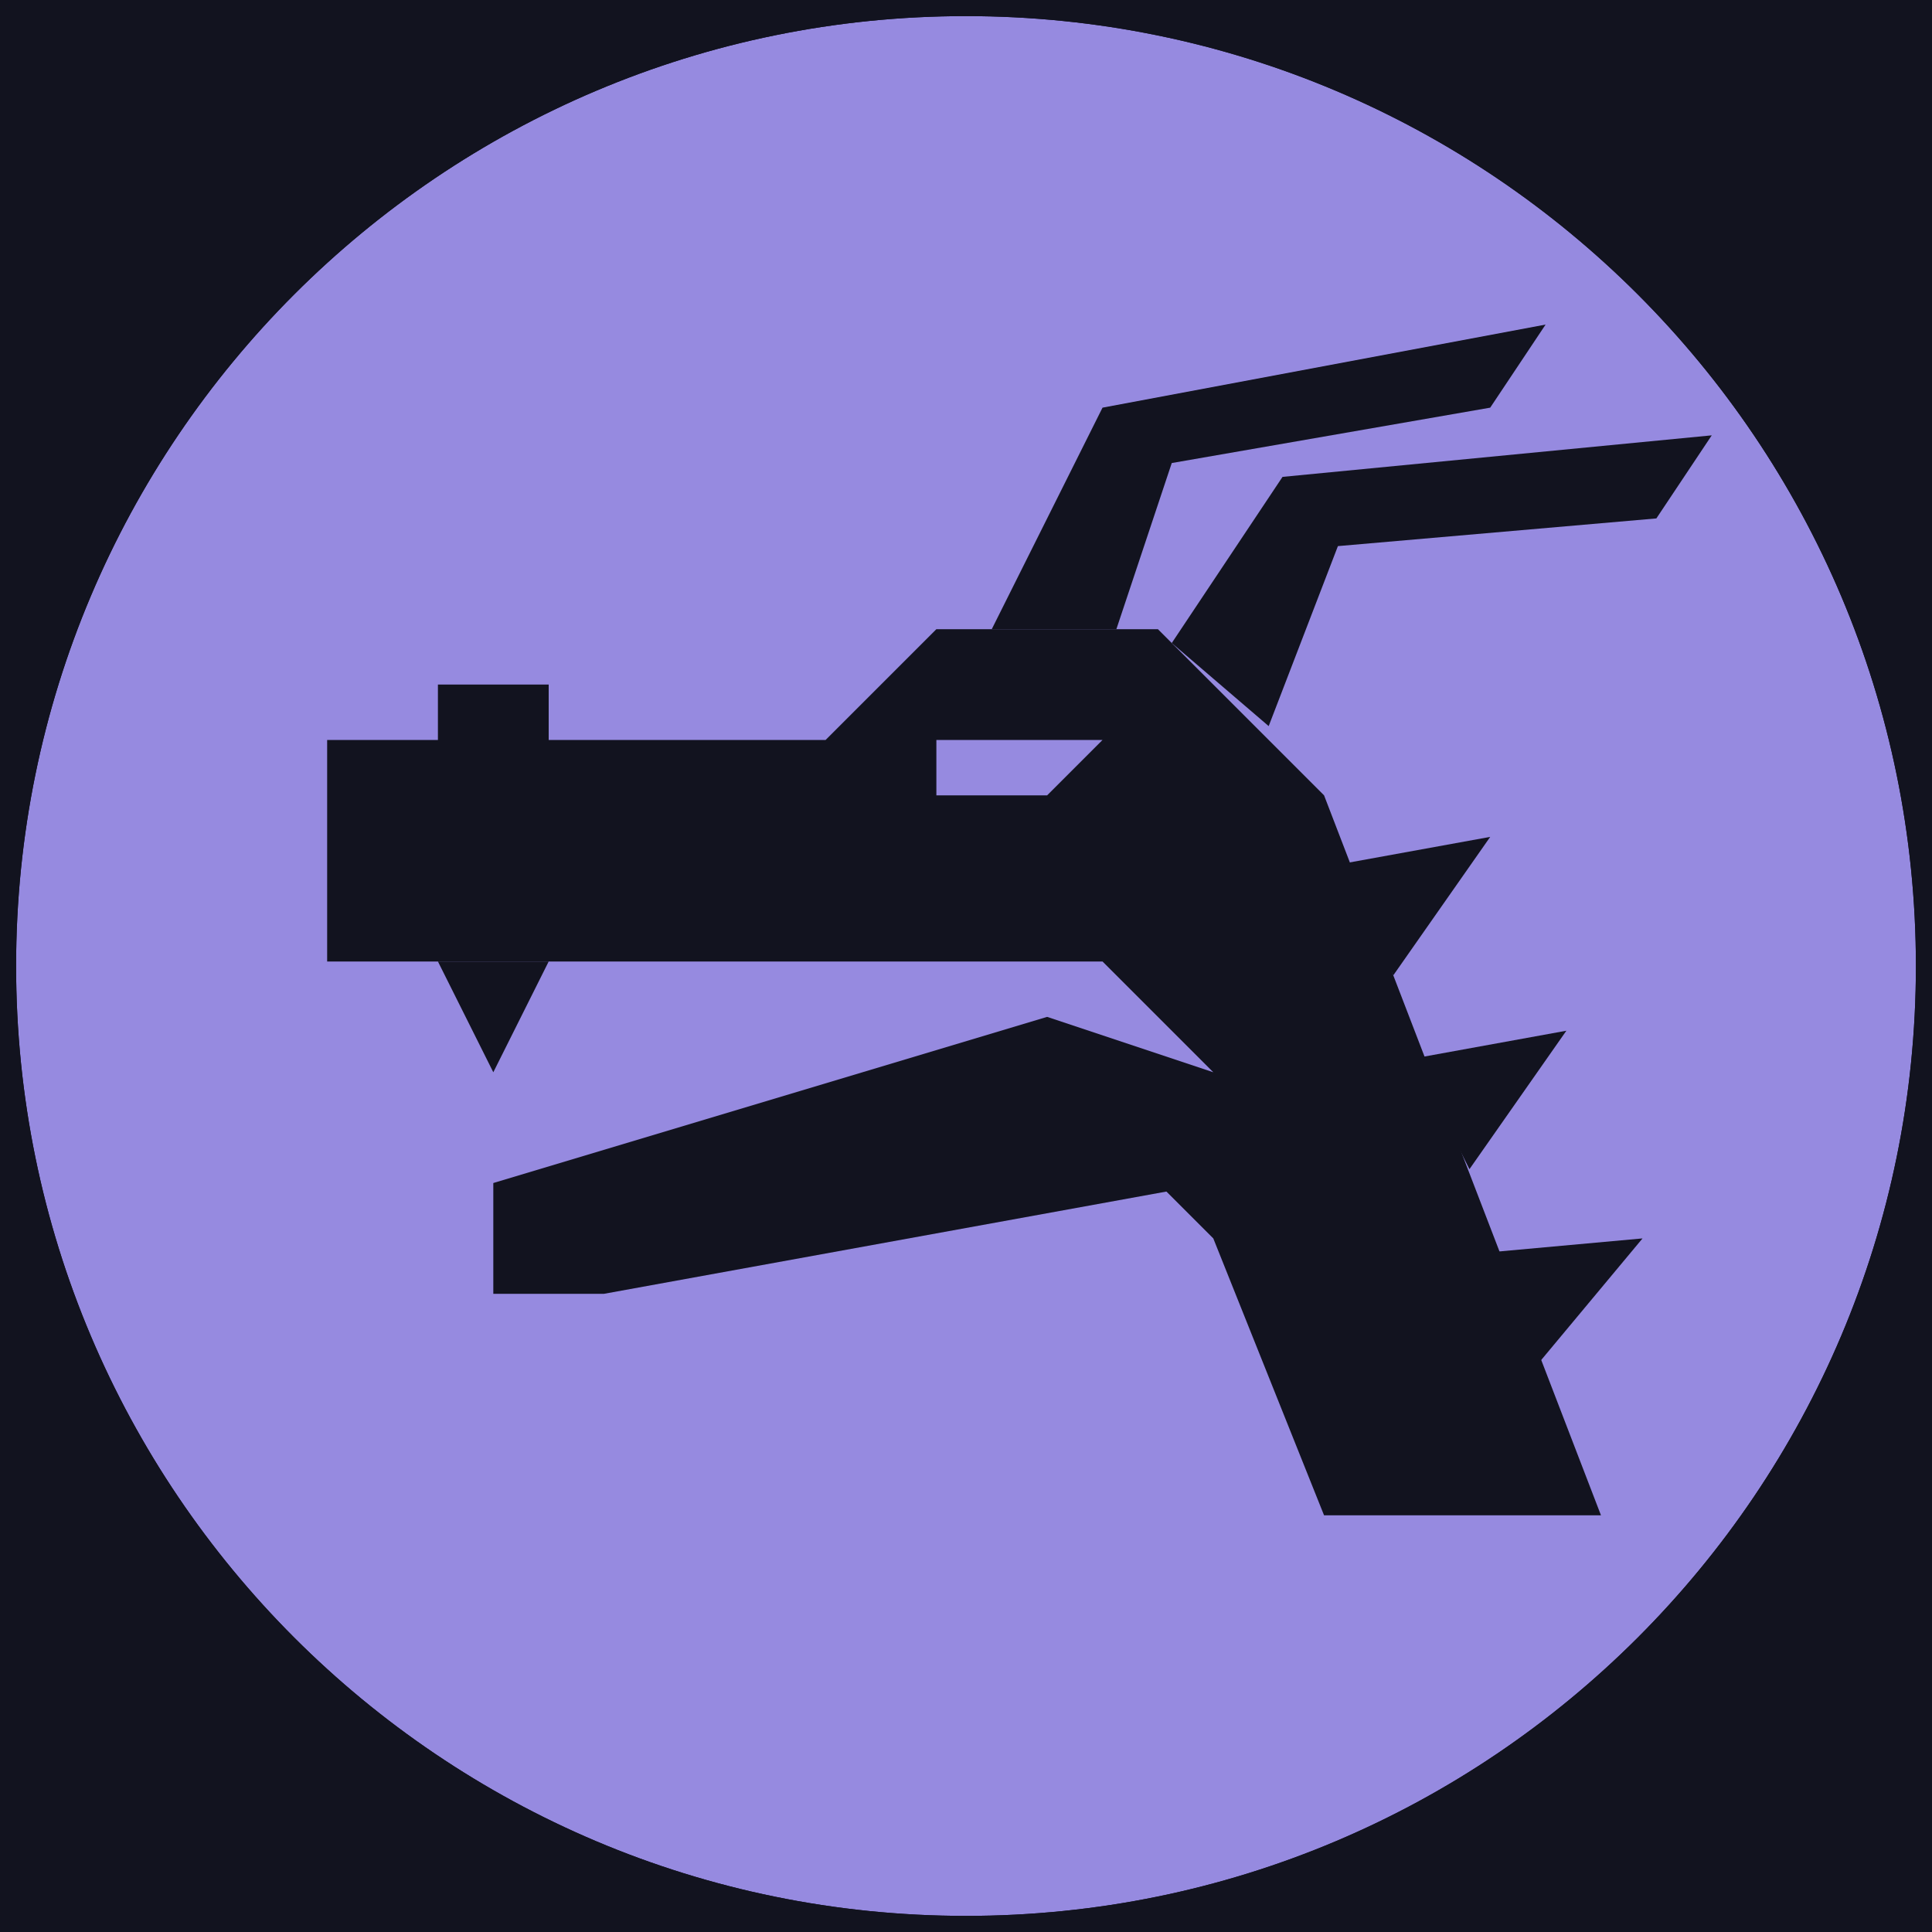
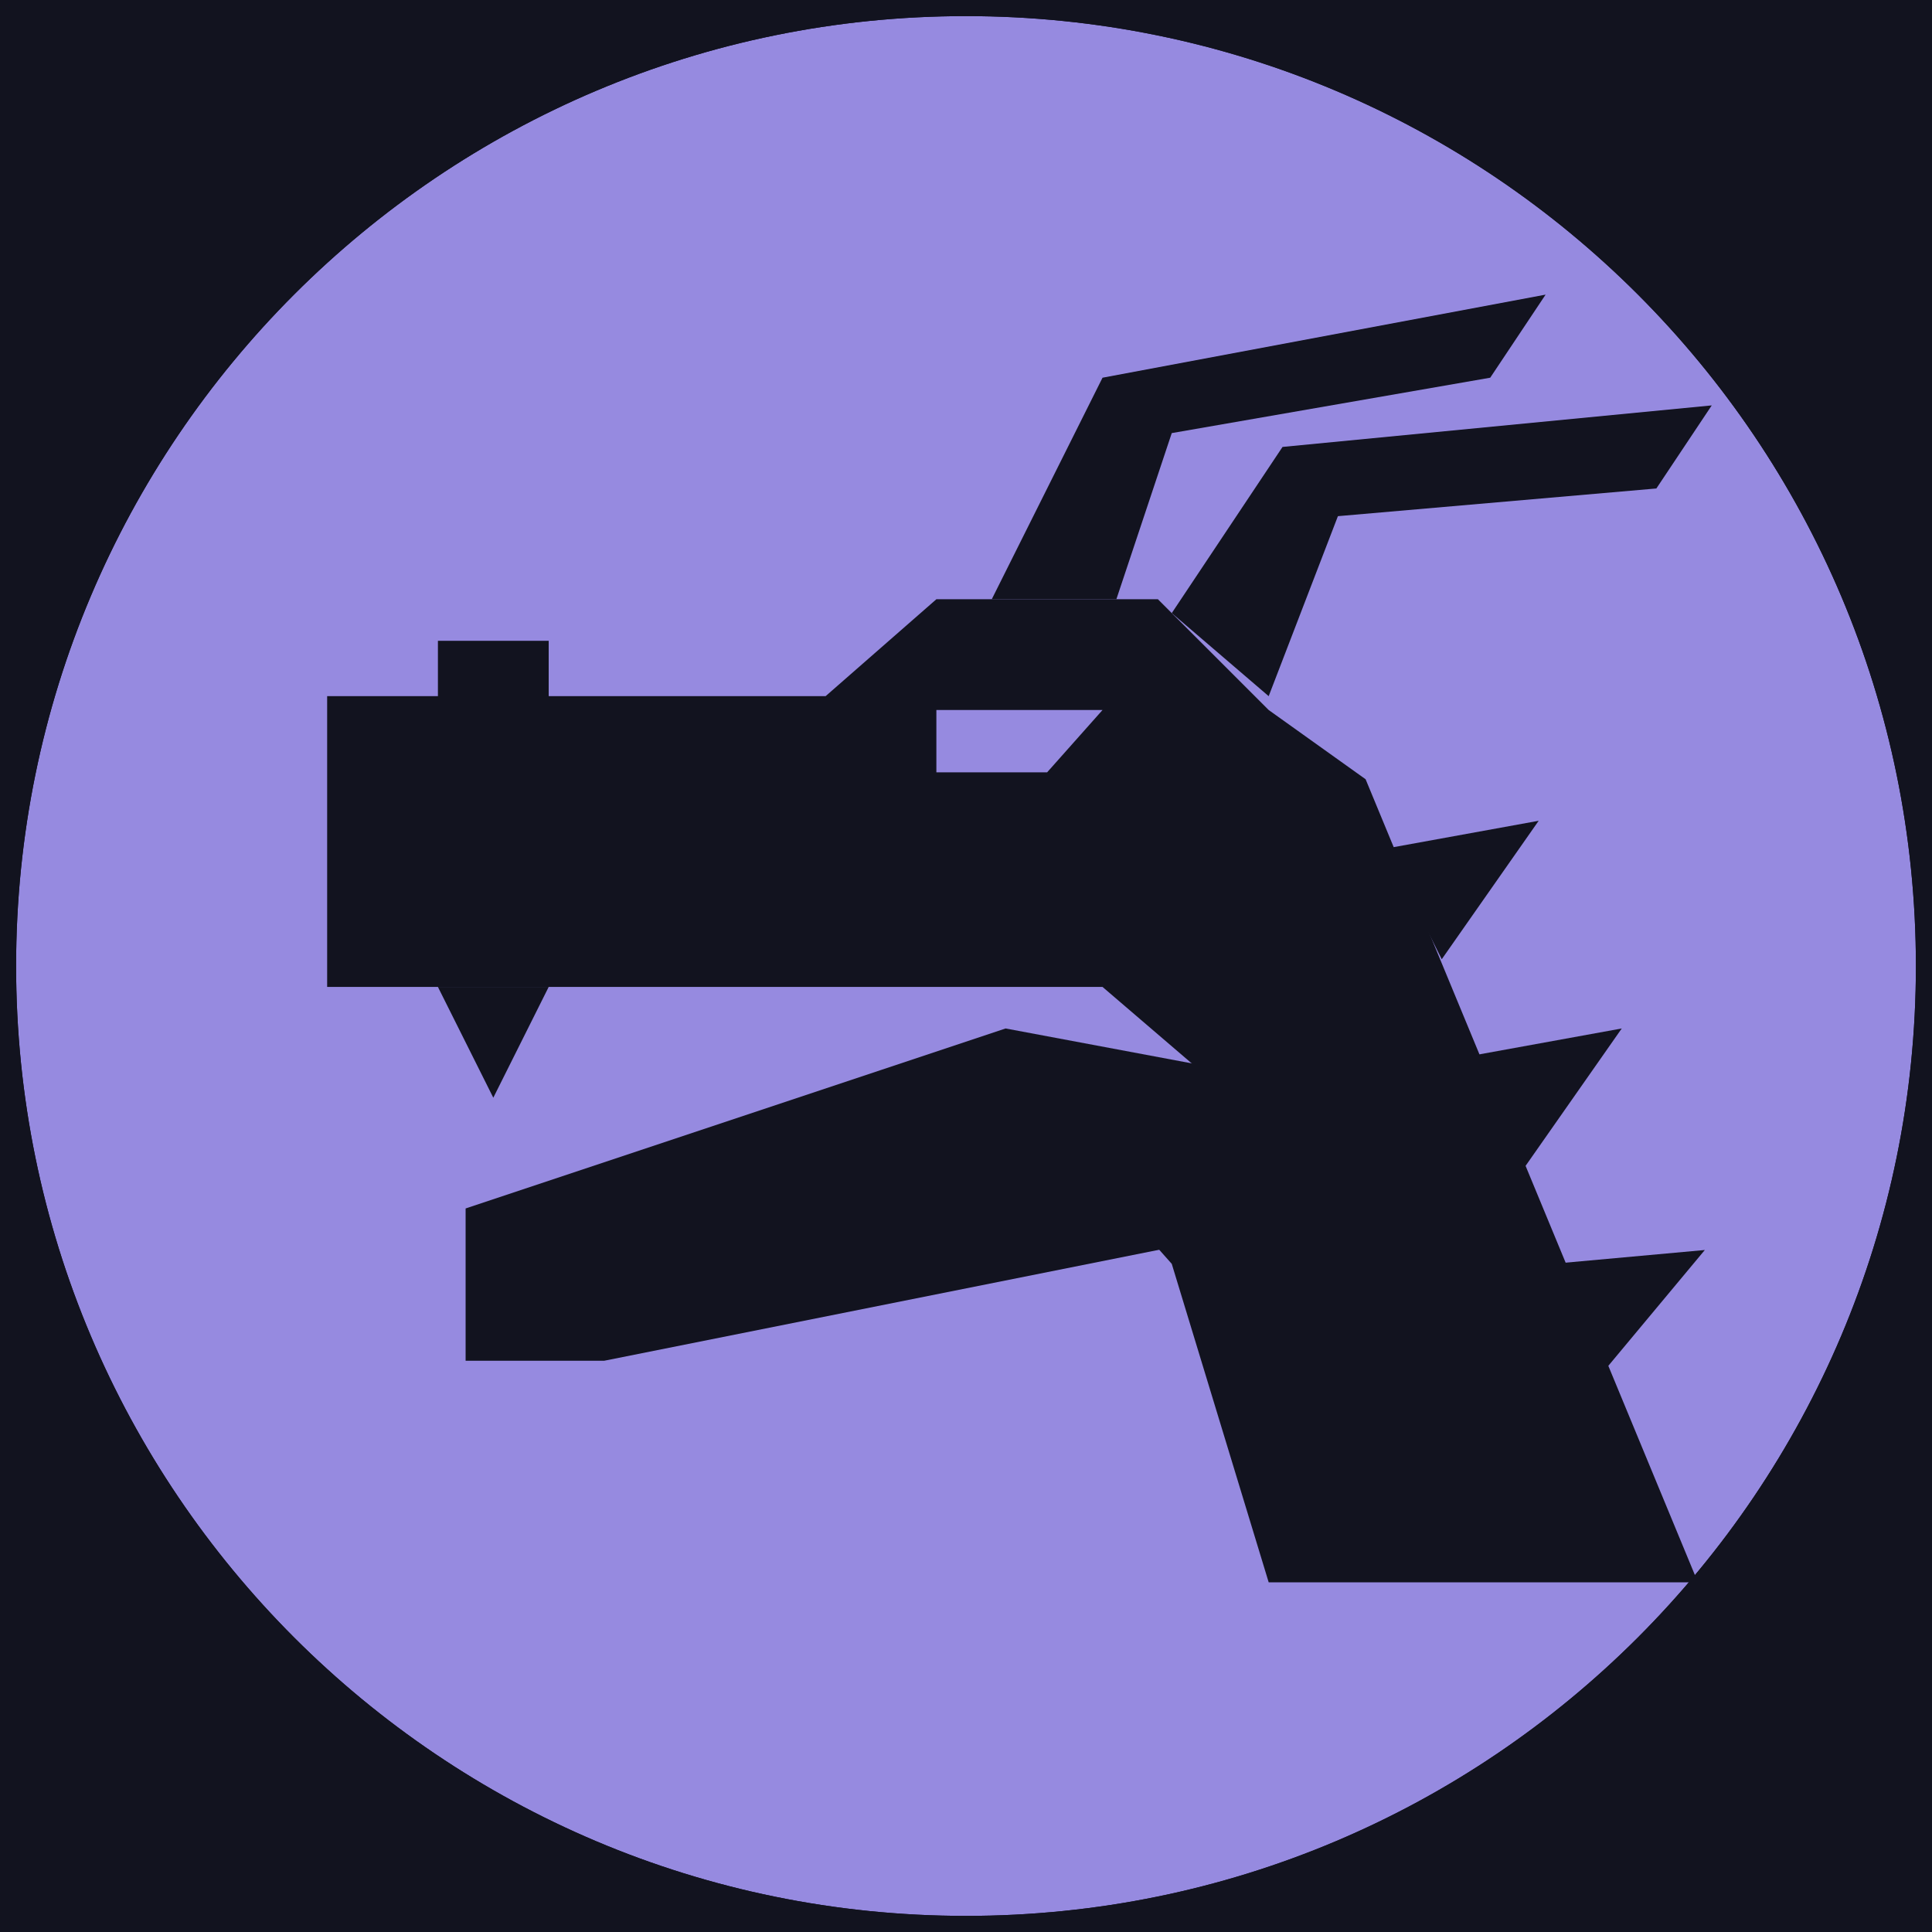
<svg xmlns="http://www.w3.org/2000/svg" viewBox="0 0 240 240" width="240" height="240">
  <rect width="240" height="240" fill="#12131f" />
  <defs>
    <mask id="zmk" maskUnits="userSpaceOnUse" x="0" y="0" width="240" height="240">
      <circle cx="120" cy="120" r="118" fill="#fff" />
-       <g fill="#000" transform="translate(20 30) scale(.86)">
-         <path fill-rule="evenodd" d="M24 104 L24 72 L40 72 L40 64 L56 64 L56 72 L96 72 L112 56 L144 56 L160 72 L168 80 L208 184 L168 184 L152 144 L136 128 L152 120 L136 104 Z M112 72 L136 72 L128 80 L112 80 Z" />
-         <path d="M120 56 L136 24 L200 12 L192 24 L146 32 L138 56 Z" />
-         <path d="M146 58 L162 34 L224 28 L216 40 L170 44 L160 70 Z" />
-         <path d="M40 104 L56 104 L48 120 Z" />
-         <path d="M128 112 L152 120 L152 136 L64 152 L48 152 L48 136 Z" />
-         <path d="M170 90 L192 86 L178 106 Z" />
-         <path d="M181 118 L203 114 L189 134 Z" />
-         <path d="M192 146 L214 144 L199 162 Z" />
+       <g fill="#000" transform="translate(20 28) scale(.86)">
+         <path fill-rule="evenodd" d="M24 110 L24 68 L40 68 L40 60 L56 60 L56 68 L96 68 L112 54 L144 54 L160 70 L174 80 L222 196 L160 196 L146 150 L130 132 L150 122 L136 110 Z M112 70 L136 70 L128 79 L112 79 Z" />
+         <path d="M120 54 L136 22 L200 10 L192 22 L146 30 L138 54 Z" />
+         <path d="M146 56 L162 32 L224 26 L216 38 L170 42 L160 68 Z" />
+         <path d="M40 110 L56 110 L48 126 Z" />
+         <path d="M122 116 L154 122 L154 146 L64 164 L44 164 L44 142 Z" />
+         <path d="M177 90 L199 86 L185 106 Z" />
+         <path d="M189 120 L211 116 L197 136 Z" />
+         <path d="M201 150 L223 148 L208 166 Z" />
      </g>
    </mask>
  </defs>
  <circle cx="120" cy="120" r="118" fill="#968ae0" mask="url(#zmk)" />
</svg>
